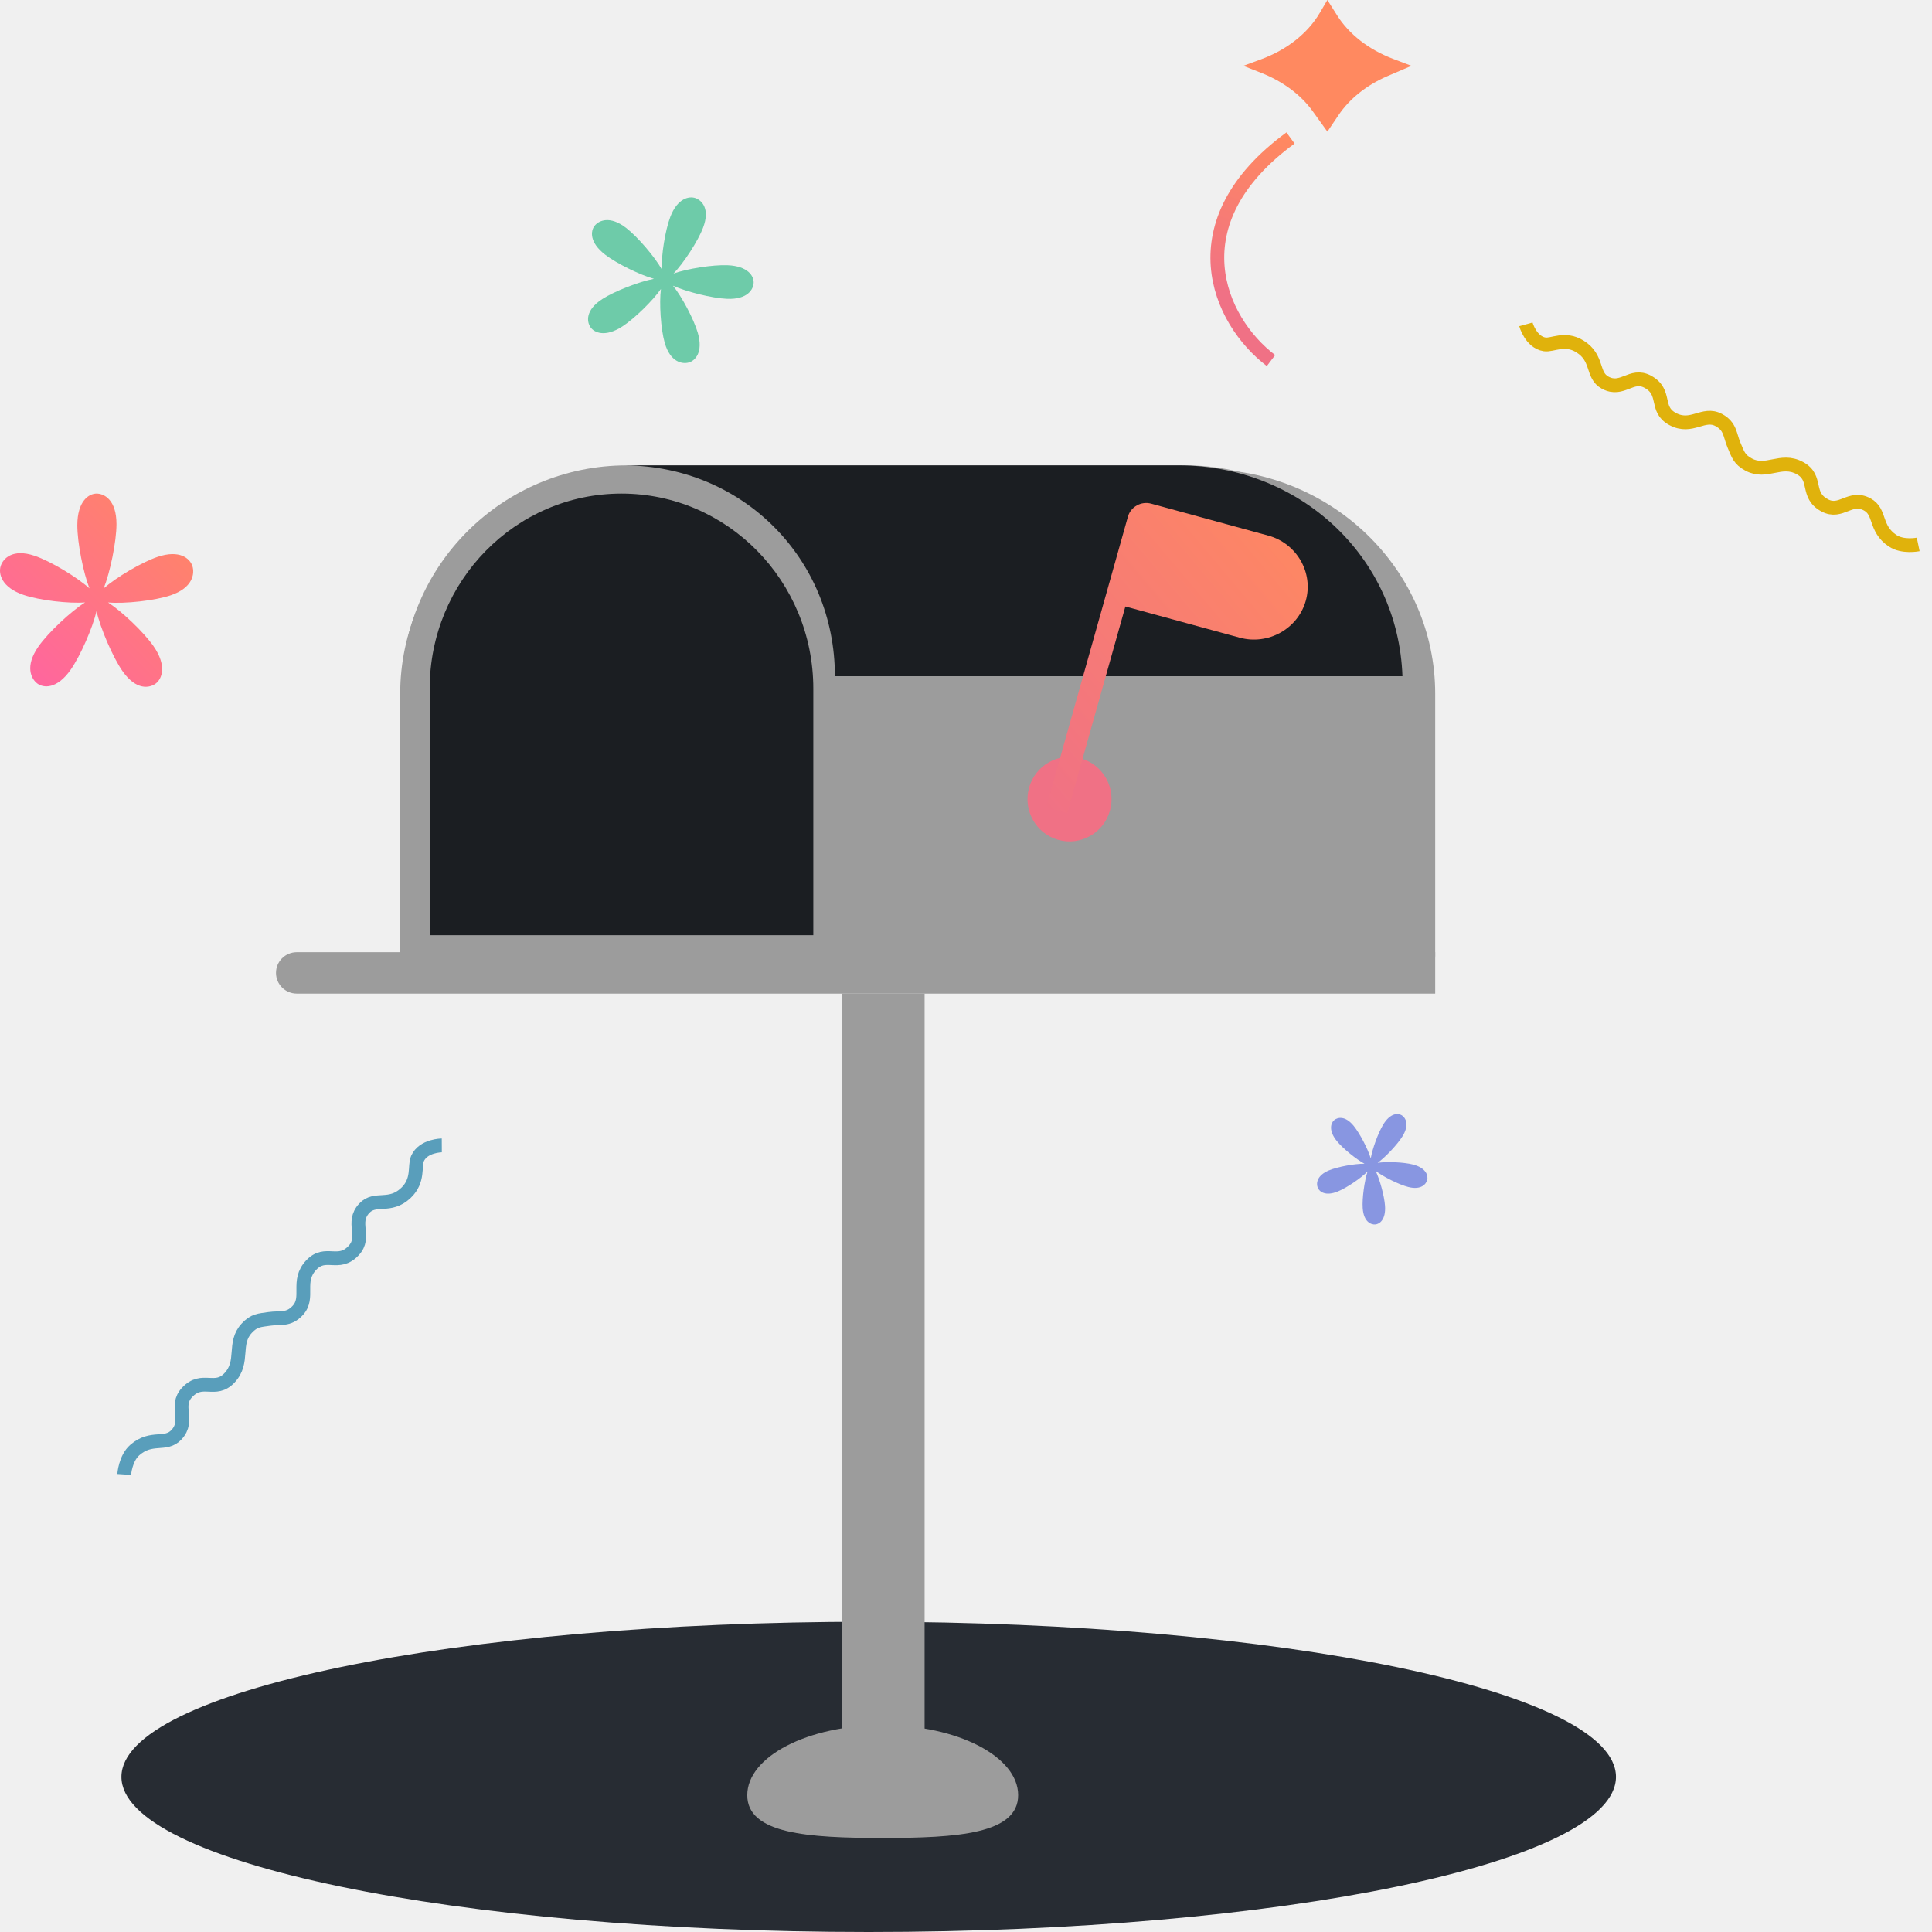
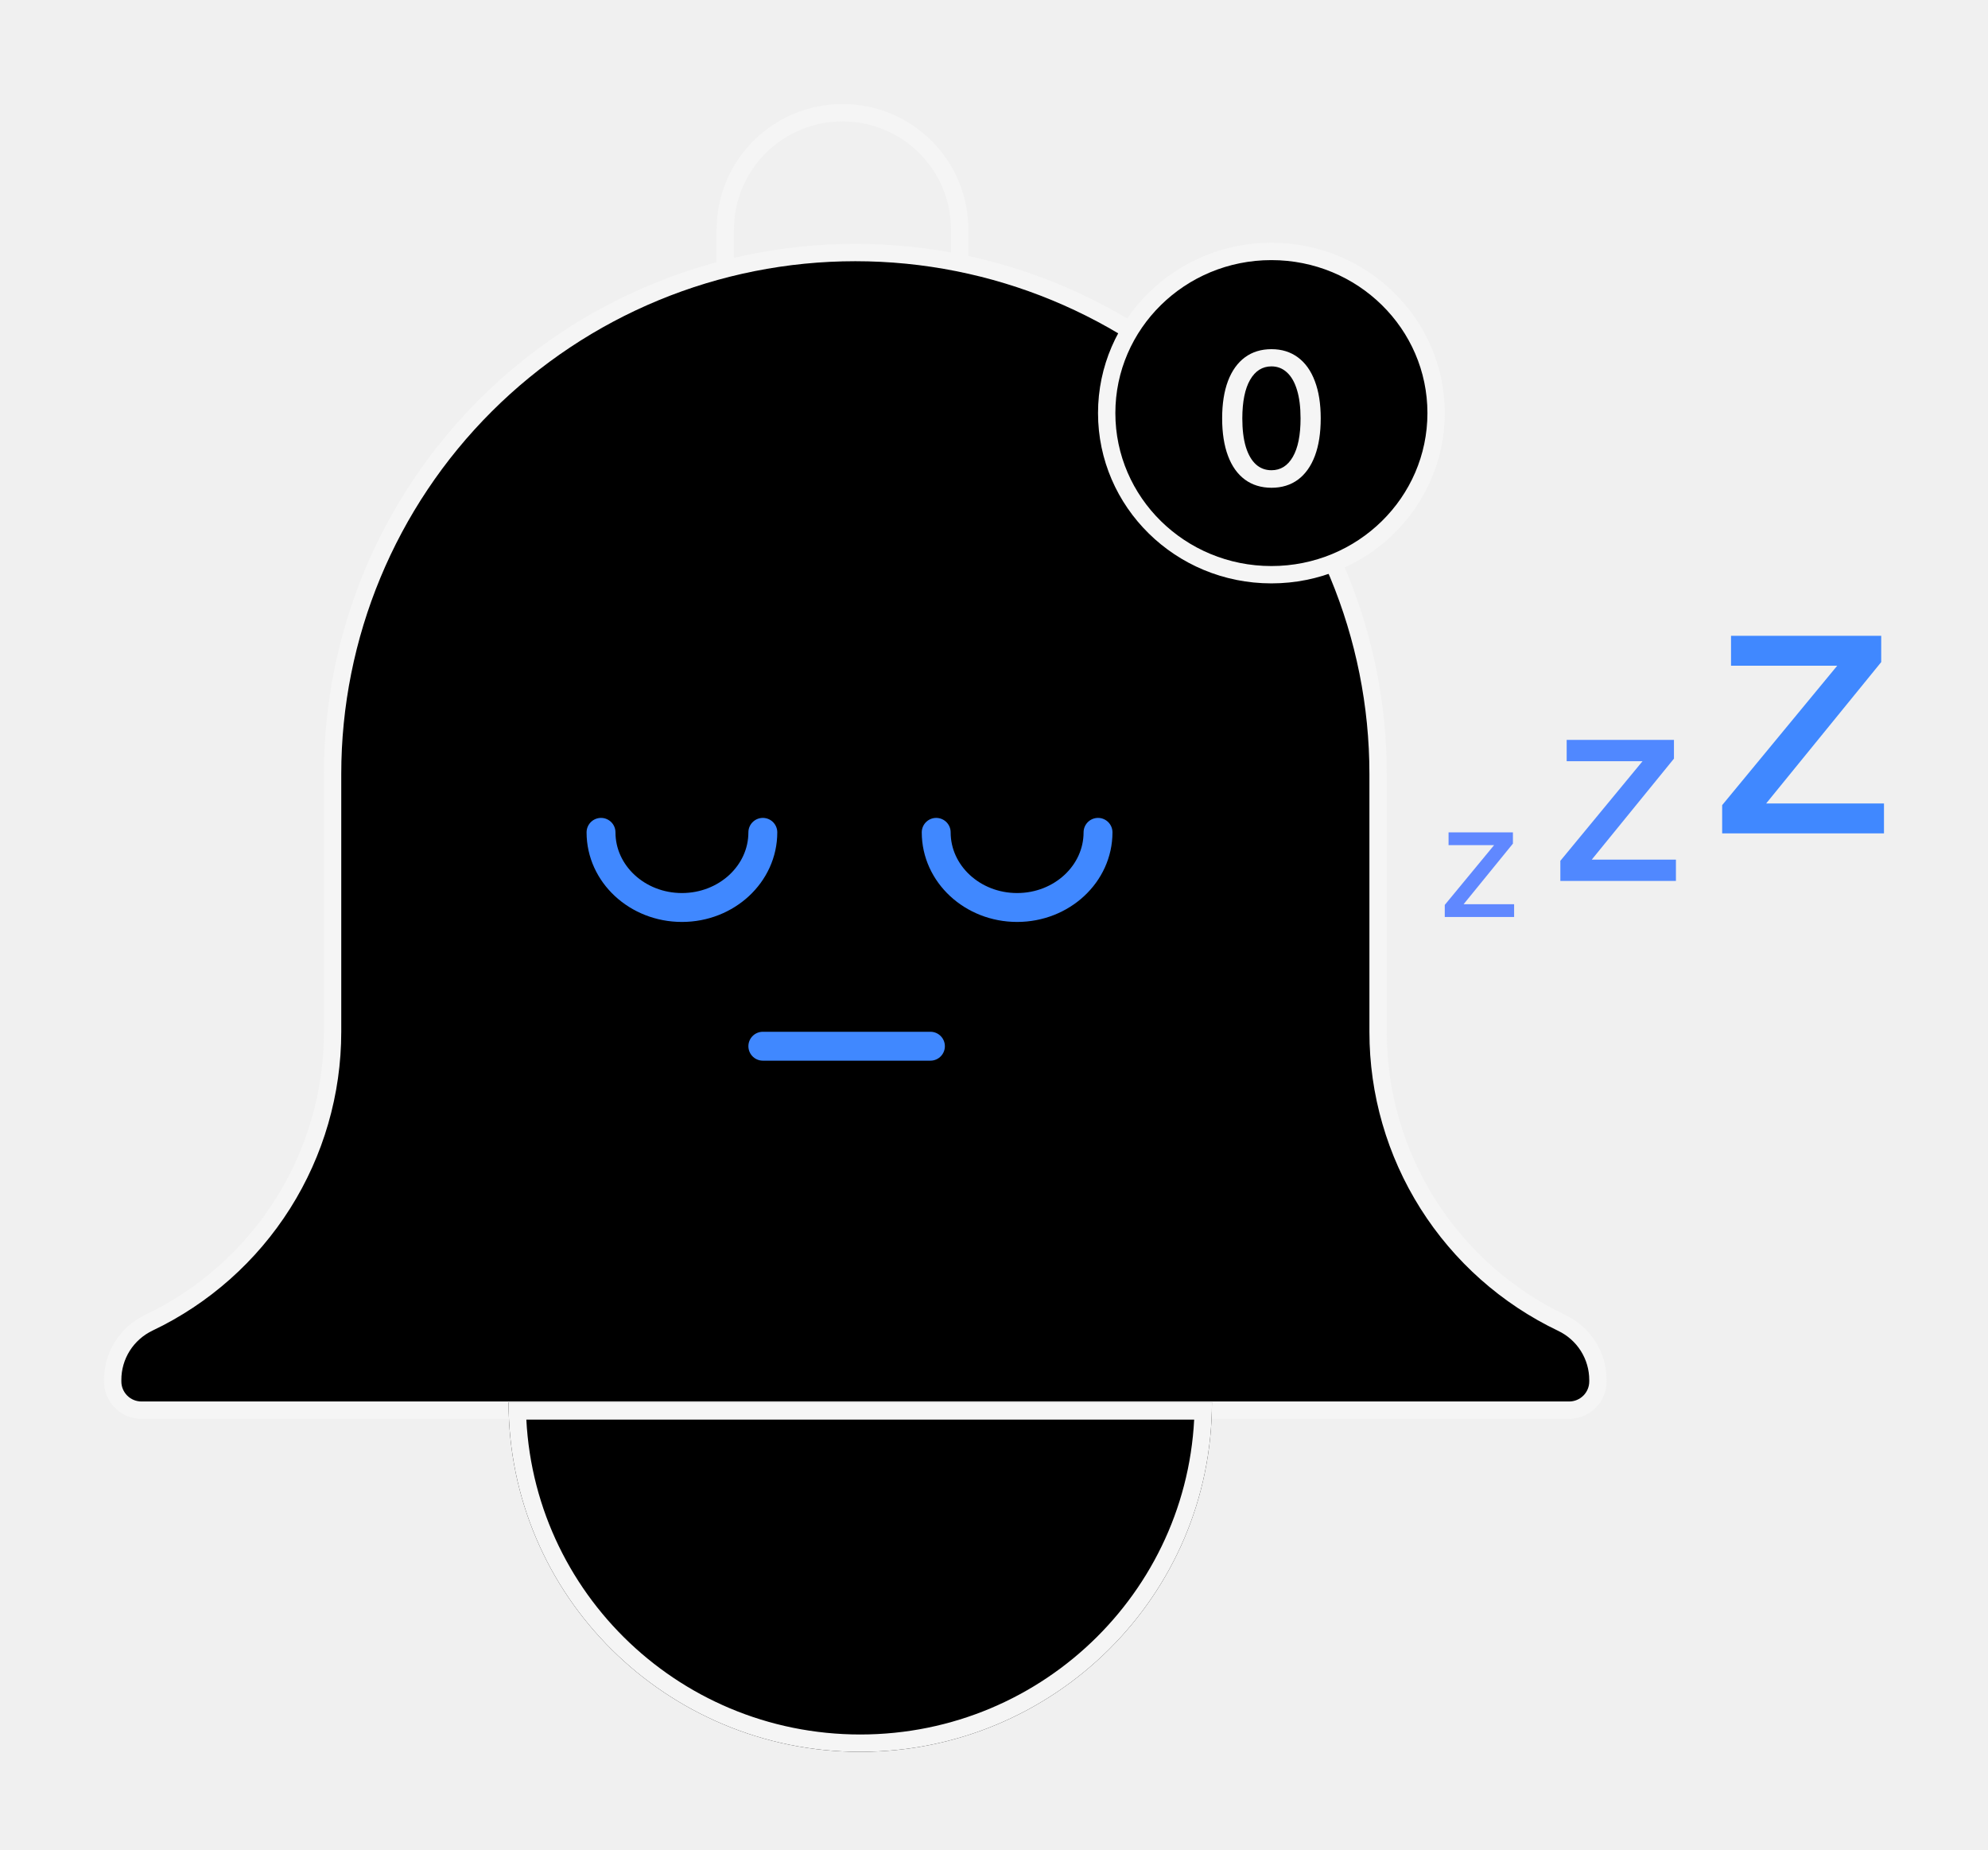
- <svg xmlns="http://www.w3.org/2000/svg" width="140" height="140" viewBox="0 0 140 140" fill="none">
-   <path fill-rule="evenodd" clip-rule="evenodd" d="M117.099 128.759C117.099 134.968 92.855 140 62.949 140C33.043 140 8.799 134.968 8.799 128.759C8.799 122.551 33.043 117.518 62.949 117.518C92.855 117.518 117.099 122.551 117.099 128.759Z" fill="#272C33" />
-   <path fill-rule="evenodd" clip-rule="evenodd" d="M102.222 71H29V50.273C29 41.286 36.495 34 45.743 34H87.257C96.504 34 104 41.286 104 50.273V69.272C104 70.226 103.204 71 102.222 71" fill="#9C9C9C" />
-   <path fill-rule="evenodd" clip-rule="evenodd" d="M102.207 67.786H29.105V50C29.105 41.01 36.411 33.723 45.424 33.723H85.888C94.901 33.723 102.207 41.01 102.207 50V67.786Z" fill="#9C9C9C" />
-   <path fill-rule="evenodd" clip-rule="evenodd" d="M45.036 35.767V35.767C37.359 35.767 31.136 42.098 31.136 49.909V67.767H58.936V49.909C58.936 42.098 52.713 35.767 45.036 35.767" fill="#1B1E22" />
-   <path fill-rule="evenodd" clip-rule="evenodd" d="M85.432 33.723H45.478C45.435 33.723 45.393 33.725 45.35 33.726C53.8 33.795 60.5 40.459 60.5 49H101.627C101.321 40.294 94.136 33.723 85.432 33.723Z" fill="#1B1E22" />
-   <path fill-rule="evenodd" clip-rule="evenodd" d="M104 72H21.507C20.674 72 20 71.328 20 70.5C20 69.671 20.674 69 21.507 69H104V72Z" fill="#9C9C9C" />
-   <path fill-rule="evenodd" clip-rule="evenodd" d="M61 129H67V72H61V100.5V129Z" fill="#9C9C9C" />
-   <path fill-rule="evenodd" clip-rule="evenodd" d="M63.964 125.012C58.544 125.012 54.15 127.284 54.15 130.087C54.15 132.889 58.544 133.187 63.964 133.187C69.385 133.187 73.779 132.889 73.779 130.087C73.779 127.284 69.385 125.012 63.964 125.012" fill="#9C9C9C" />
-   <path fill-rule="evenodd" clip-rule="evenodd" d="M81.166 58.563C80.807 60.6 78.874 61.959 76.85 61.596C74.827 61.234 73.477 59.289 73.837 57.252C74.197 55.215 76.129 53.857 78.153 54.219C80.177 54.581 81.526 56.526 81.166 58.563" fill="#9C9C9C" />
-   <path fill-rule="evenodd" clip-rule="evenodd" d="M80.436 58.726C79.988 60.357 78.309 61.313 76.689 60.861C75.068 60.409 74.118 58.721 74.567 57.09C75.016 55.458 76.694 54.502 78.315 54.954C79.935 55.406 80.885 57.094 80.436 58.726" fill="#F07185" />
-   <path fill-rule="evenodd" clip-rule="evenodd" d="M91.908 38.812L83.422 36.497C82.695 36.298 81.935 36.722 81.733 37.439L80.568 41.584L80.021 43.53L75.809 58.512L77.338 58.929L81.549 43.947L89.83 46.206C91.894 46.77 94.049 45.567 94.621 43.534C95.193 41.5 93.972 39.375 91.908 38.812Z" fill="url(#paint0_linear_226_100)" />
-   <path d="M139 39.45C139 39.45 137.881 39.683 137.134 39.175C135.816 38.277 136.307 37.09 135.305 36.551C134.06 35.88 133.414 37.261 132.221 36.618C130.82 35.863 131.744 34.632 130.42 33.918C129.035 33.172 128.018 34.368 126.712 33.664C126.032 33.298 125.944 32.94 125.655 32.261C125.342 31.53 125.402 30.894 124.548 30.437C123.423 29.835 122.588 31.11 121.203 30.363C119.88 29.65 120.804 28.419 119.402 27.663C118.209 27.02 117.563 28.402 116.318 27.731C115.317 27.191 115.843 25.948 114.49 25.107C113.384 24.42 112.499 25.045 111.927 24.955C110.928 24.797 110.571 23.504 110.571 23.504" stroke="#E0B20C" />
-   <path d="M9 106.844C9 106.844 9.079 105.676 9.77 105.074C10.99 104.011 11.996 104.812 12.786 103.966C13.767 102.914 12.615 101.908 13.556 100.9C14.661 99.717 15.593 100.958 16.636 99.84C17.728 98.67 16.855 97.346 17.885 96.243C18.421 95.669 18.788 95.678 19.518 95.572C20.305 95.457 20.9 95.687 21.571 94.965C22.453 94.014 21.455 92.848 22.546 91.679C23.59 90.561 24.523 91.802 25.628 90.618C26.568 89.61 25.416 88.604 26.398 87.553C27.187 86.707 28.239 87.558 29.413 86.445C30.372 85.535 30.012 84.493 30.253 83.953C30.675 83.007 32.014 83 32.014 83" stroke="#599EBB" />
-   <path fill-rule="evenodd" clip-rule="evenodd" d="M13.944 41.024C13.772 40.475 13.025 39.809 11.415 40.354C10.261 40.744 8.409 41.844 7.512 42.638C7.977 41.485 8.44 39.249 8.44 37.978C8.44 36.216 7.548 35.767 6.995 35.767C6.443 35.767 5.603 36.302 5.603 38.063C5.603 39.328 6.035 41.503 6.483 42.636C5.574 41.819 3.675 40.669 2.514 40.276C0.903 39.732 0.219 40.475 0.048 41.024C-0.123 41.571 0.106 42.568 1.715 43.112C2.869 43.504 4.988 43.748 6.163 43.653C5.136 44.302 3.499 45.827 2.781 46.854C1.788 48.281 2.255 49.19 2.702 49.528C3.15 49.867 4.131 49.949 5.126 48.523C5.838 47.5 6.717 45.477 6.995 44.284C7.269 45.502 8.156 47.595 8.873 48.624C9.868 50.048 10.841 49.867 11.29 49.528C11.737 49.19 12.114 48.244 11.121 46.818C10.407 45.796 8.829 44.3 7.827 43.656C9.023 43.763 11.209 43.529 12.37 43.137C13.979 42.593 14.114 41.571 13.944 41.024Z" fill="url(#paint1_linear_226_100)" />
-   <path fill-rule="evenodd" clip-rule="evenodd" d="M54.612 20.489C54.633 20.017 54.211 19.277 52.715 19.219C51.643 19.176 49.785 19.475 48.807 19.821C49.534 19.069 50.576 17.48 50.948 16.498C51.469 15.137 50.861 14.523 50.403 14.359C49.946 14.194 49.093 14.357 48.572 15.719C48.2 16.696 47.917 18.506 47.954 19.514C47.443 18.611 46.207 17.159 45.362 16.508C44.186 15.608 43.398 15.979 43.096 16.353C42.792 16.724 42.69 17.563 43.864 18.463C44.704 19.108 46.39 19.928 47.389 20.204C46.346 20.4 44.54 21.091 43.645 21.671C42.399 22.477 42.52 23.319 42.79 23.712C43.061 24.108 43.851 24.464 45.096 23.658C45.986 23.08 47.312 21.778 47.894 20.939C47.761 21.962 47.882 23.844 48.171 24.852C48.577 26.249 49.438 26.399 49.908 26.27C50.378 26.142 50.971 25.524 50.568 24.125C50.276 23.123 49.409 21.499 48.768 20.703C49.729 21.14 51.61 21.612 52.686 21.654C54.182 21.713 54.594 20.962 54.612 20.489Z" fill="#6ECBA9" />
-   <path fill-rule="evenodd" clip-rule="evenodd" d="M101.58 80.821C101.312 80.65 100.748 80.644 100.236 81.486C99.867 82.089 99.443 83.263 99.33 83.943C99.128 83.27 98.54 82.131 98.091 81.583C97.469 80.822 96.919 80.965 96.676 81.174C96.434 81.381 96.255 81.929 96.877 82.69C97.324 83.234 98.282 84.01 98.879 84.329C98.192 84.32 96.952 84.54 96.305 84.808C95.406 85.18 95.369 85.76 95.487 86.06C95.606 86.36 96.058 86.705 96.957 86.332C97.601 86.066 98.618 85.372 99.099 84.89C98.877 85.556 98.698 86.832 98.747 87.545C98.815 88.535 99.341 88.751 99.657 88.728C99.973 88.706 100.432 88.371 100.364 87.381C100.316 86.671 99.985 85.467 99.686 84.849C100.237 85.27 101.365 85.838 102.043 86.011C102.983 86.252 103.346 85.805 103.423 85.491C103.499 85.176 103.33 84.625 102.39 84.385C101.716 84.213 100.496 84.163 99.829 84.263C100.391 83.857 101.267 82.933 101.638 82.327C102.151 81.485 101.849 80.993 101.58 80.821" fill="#8896E1" />
-   <path fill-rule="evenodd" clip-rule="evenodd" d="M100.954 4.266C99.192 3.598 97.764 2.49 96.895 1.117L96.187 0L95.627 0.948C94.754 2.425 93.243 3.614 91.36 4.304L90.095 4.769L91.401 5.283C92.971 5.9 94.27 6.871 95.131 8.069L96.187 9.538L96.998 8.337C97.806 7.141 99.044 6.157 100.559 5.507L102.279 4.769L100.954 4.266Z" fill="#FF8960" />
-   <path d="M93.515 9.998C85.147 16.118 88.273 23.226 92.101 26.128" stroke="url(#paint2_linear_226_100)" />
-   <defs>
-     <linearGradient id="paint0_linear_226_100" x1="85.286" y1="25.207" x2="63.128" y2="43.886" gradientUnits="userSpaceOnUse">
-       <stop stop-color="#FF8960" />
-       <stop offset="1" stop-color="#F07185" />
-     </linearGradient>
-     <linearGradient id="paint1_linear_226_100" x1="7" y1="28.767" x2="-7" y2="42.767" gradientUnits="userSpaceOnUse">
-       <stop stop-color="#FF8960" />
-       <stop offset="1" stop-color="#FF62A5" />
-     </linearGradient>
-     <linearGradient id="paint2_linear_226_100" x1="93.527" y1="10.001" x2="89.121" y2="25.268" gradientUnits="userSpaceOnUse">
-       <stop stop-color="#FF8960" />
-       <stop offset="0.766" stop-color="#F07185" />
-     </linearGradient>
-   </defs>
+ <svg xmlns="http://www.w3.org/2000/svg" width="172" height="160" viewBox="0 0 172 160" fill="none">
+   <path d="M83.031 23.028L62.75 23.028V19.854C62.752 17.175 63.82 14.607 65.719 12.713C67.618 10.818 70.194 9.753 72.88 9.75L72.882 9.75L72.882 9.75C74.213 9.748 75.532 10.008 76.763 10.515C77.995 11.022 79.114 11.766 80.057 12.705C81 13.643 81.748 14.758 82.258 15.986C82.768 17.213 83.031 18.528 83.031 19.857V23.028Z" stroke="#f5f5f5" stroke-width="1.5" stroke-miterlimit="10" />
+   <path d="M119.231 89.255C119.227 94.523 120.719 99.685 123.533 104.142C126.348 108.6 130.37 112.171 135.134 114.443L135.134 114.443C136.068 114.888 136.855 115.587 137.407 116.459C137.958 117.332 138.25 118.342 138.25 119.372V119.373V119.494V119.495C138.251 119.821 138.187 120.144 138.062 120.446C137.937 120.747 137.754 121.021 137.523 121.252C137.292 121.484 137.017 121.667 136.714 121.792C136.412 121.917 136.087 121.982 135.76 121.982H12.241C11.913 121.982 11.588 121.917 11.286 121.792C10.983 121.667 10.708 121.484 10.477 121.252C10.246 121.021 10.063 120.747 9.938 120.446C9.813 120.144 9.749 119.821 9.75 119.495V119.494L9.75 119.373L9.75 119.371C9.747 118.337 10.039 117.323 10.591 116.447C11.144 115.572 11.934 114.871 12.871 114.425L12.872 114.425C17.634 112.154 21.654 108.586 24.468 104.132C27.282 99.678 28.775 94.52 28.775 89.255V66.956C28.775 54.992 33.539 43.518 42.021 35.058C50.503 26.598 62.007 21.845 74.003 21.845C85.999 21.845 97.503 26.598 105.985 35.058C114.467 43.518 119.231 54.992 119.231 66.956V89.255ZM119.231 89.255L119.981 89.255H119.231V89.255Z" fill="currentColor" stroke="#f5f5f5" stroke-width="1.5" />
+   <path d="M52 72C52 75.59 55.134 78.5 59 78.5C62.866 78.5 66 75.59 66 72" stroke="#4088FF" stroke-width="2.5" stroke-linecap="round" />
+   <path d="M81 72C81 75.59 84.134 78.5 88 78.5C91.866 78.5 95 75.59 95 72" stroke="#4088FF" stroke-width="2.5" stroke-linecap="round" />
+   <path d="M66 90.5H80.5" stroke="#4088FF" stroke-width="2.5" stroke-linecap="round" />
+   <path d="M124.25 35.732C124.25 43.442 117.883 49.714 110 49.714C102.117 49.714 95.75 43.442 95.75 35.732C95.75 28.023 102.117 21.75 110 21.75C117.883 21.75 124.25 28.023 124.25 35.732Z" fill="currentColor" stroke="#f5f5f5" stroke-width="1.5" />
+   <path d="M110.006 42.193C109.109 42.189 108.342 41.953 107.705 41.483C107.069 41.013 106.582 40.33 106.245 39.432C105.908 38.534 105.739 37.453 105.739 36.188C105.739 34.926 105.908 33.849 106.245 32.955C106.586 32.061 107.075 31.379 107.711 30.909C108.351 30.439 109.116 30.204 110.006 30.204C110.897 30.204 111.66 30.441 112.296 30.915C112.933 31.384 113.419 32.066 113.756 32.96C114.097 33.85 114.268 34.926 114.268 36.188C114.268 37.456 114.099 38.54 113.762 39.438C113.425 40.331 112.938 41.015 112.302 41.489C111.665 41.958 110.9 42.193 110.006 42.193ZM110.006 40.676C110.794 40.676 111.41 40.292 111.853 39.523C112.3 38.754 112.523 37.642 112.523 36.188C112.523 35.222 112.421 34.405 112.217 33.739C112.016 33.068 111.726 32.561 111.347 32.216C110.972 31.867 110.525 31.693 110.006 31.693C109.222 31.693 108.607 32.08 108.16 32.852C107.713 33.625 107.487 34.737 107.484 36.188C107.484 37.157 107.584 37.977 107.785 38.648C107.989 39.314 108.279 39.82 108.654 40.165C109.029 40.506 109.48 40.676 110.006 40.676Z" fill="#f5f5f5" />
+   <mask id="path-8-inside-1_247_59" fill="white">
+     <path fill-rule="evenodd" clip-rule="evenodd" d="M44 121.3C44 137.999 57.623 151.537 74.428 151.537C91.234 151.537 104.857 137.999 104.857 121.3H44Z" />
+   </mask>
+   <path fill-rule="evenodd" clip-rule="evenodd" d="M44 121.3C44 137.999 57.623 151.537 74.428 151.537C91.234 151.537 104.857 137.999 104.857 121.3H44Z" fill="currentColor" />
+   <path d="M44 121.3V119.8H42.5V121.3H44ZM104.857 121.3H106.357V119.8H104.857V121.3ZM74.428 150.037C58.443 150.037 45.5 137.162 45.5 121.3H42.5C42.5 138.837 56.804 153.037 74.428 153.037V150.037ZM103.357 121.3C103.357 137.162 90.414 150.037 74.428 150.037V153.037C92.053 153.037 106.357 138.837 106.357 121.3H103.357ZM104.857 119.8H44V122.8H104.857V119.8Z" fill="#f5f5f5" mask="url(#path-8-inside-1_247_59)" />
+   <path d="M149.766 55H162.761V57.273L152.805 69.503H163V72.087H149V69.646L158.956 57.585H149.766V55Z" fill="#4088FF" />
+   <path d="M135.547 64H144.829V65.624L137.718 74.359H145V76.205H135V74.462L142.111 65.846H135.547V64Z" fill="#5088FF" />
+   <path d="M125.328 72H130.897V72.974L126.631 78.215H131V79.323H125V78.277L129.267 73.108H125.328V72Z" fill="#6088FF" />
</svg>
